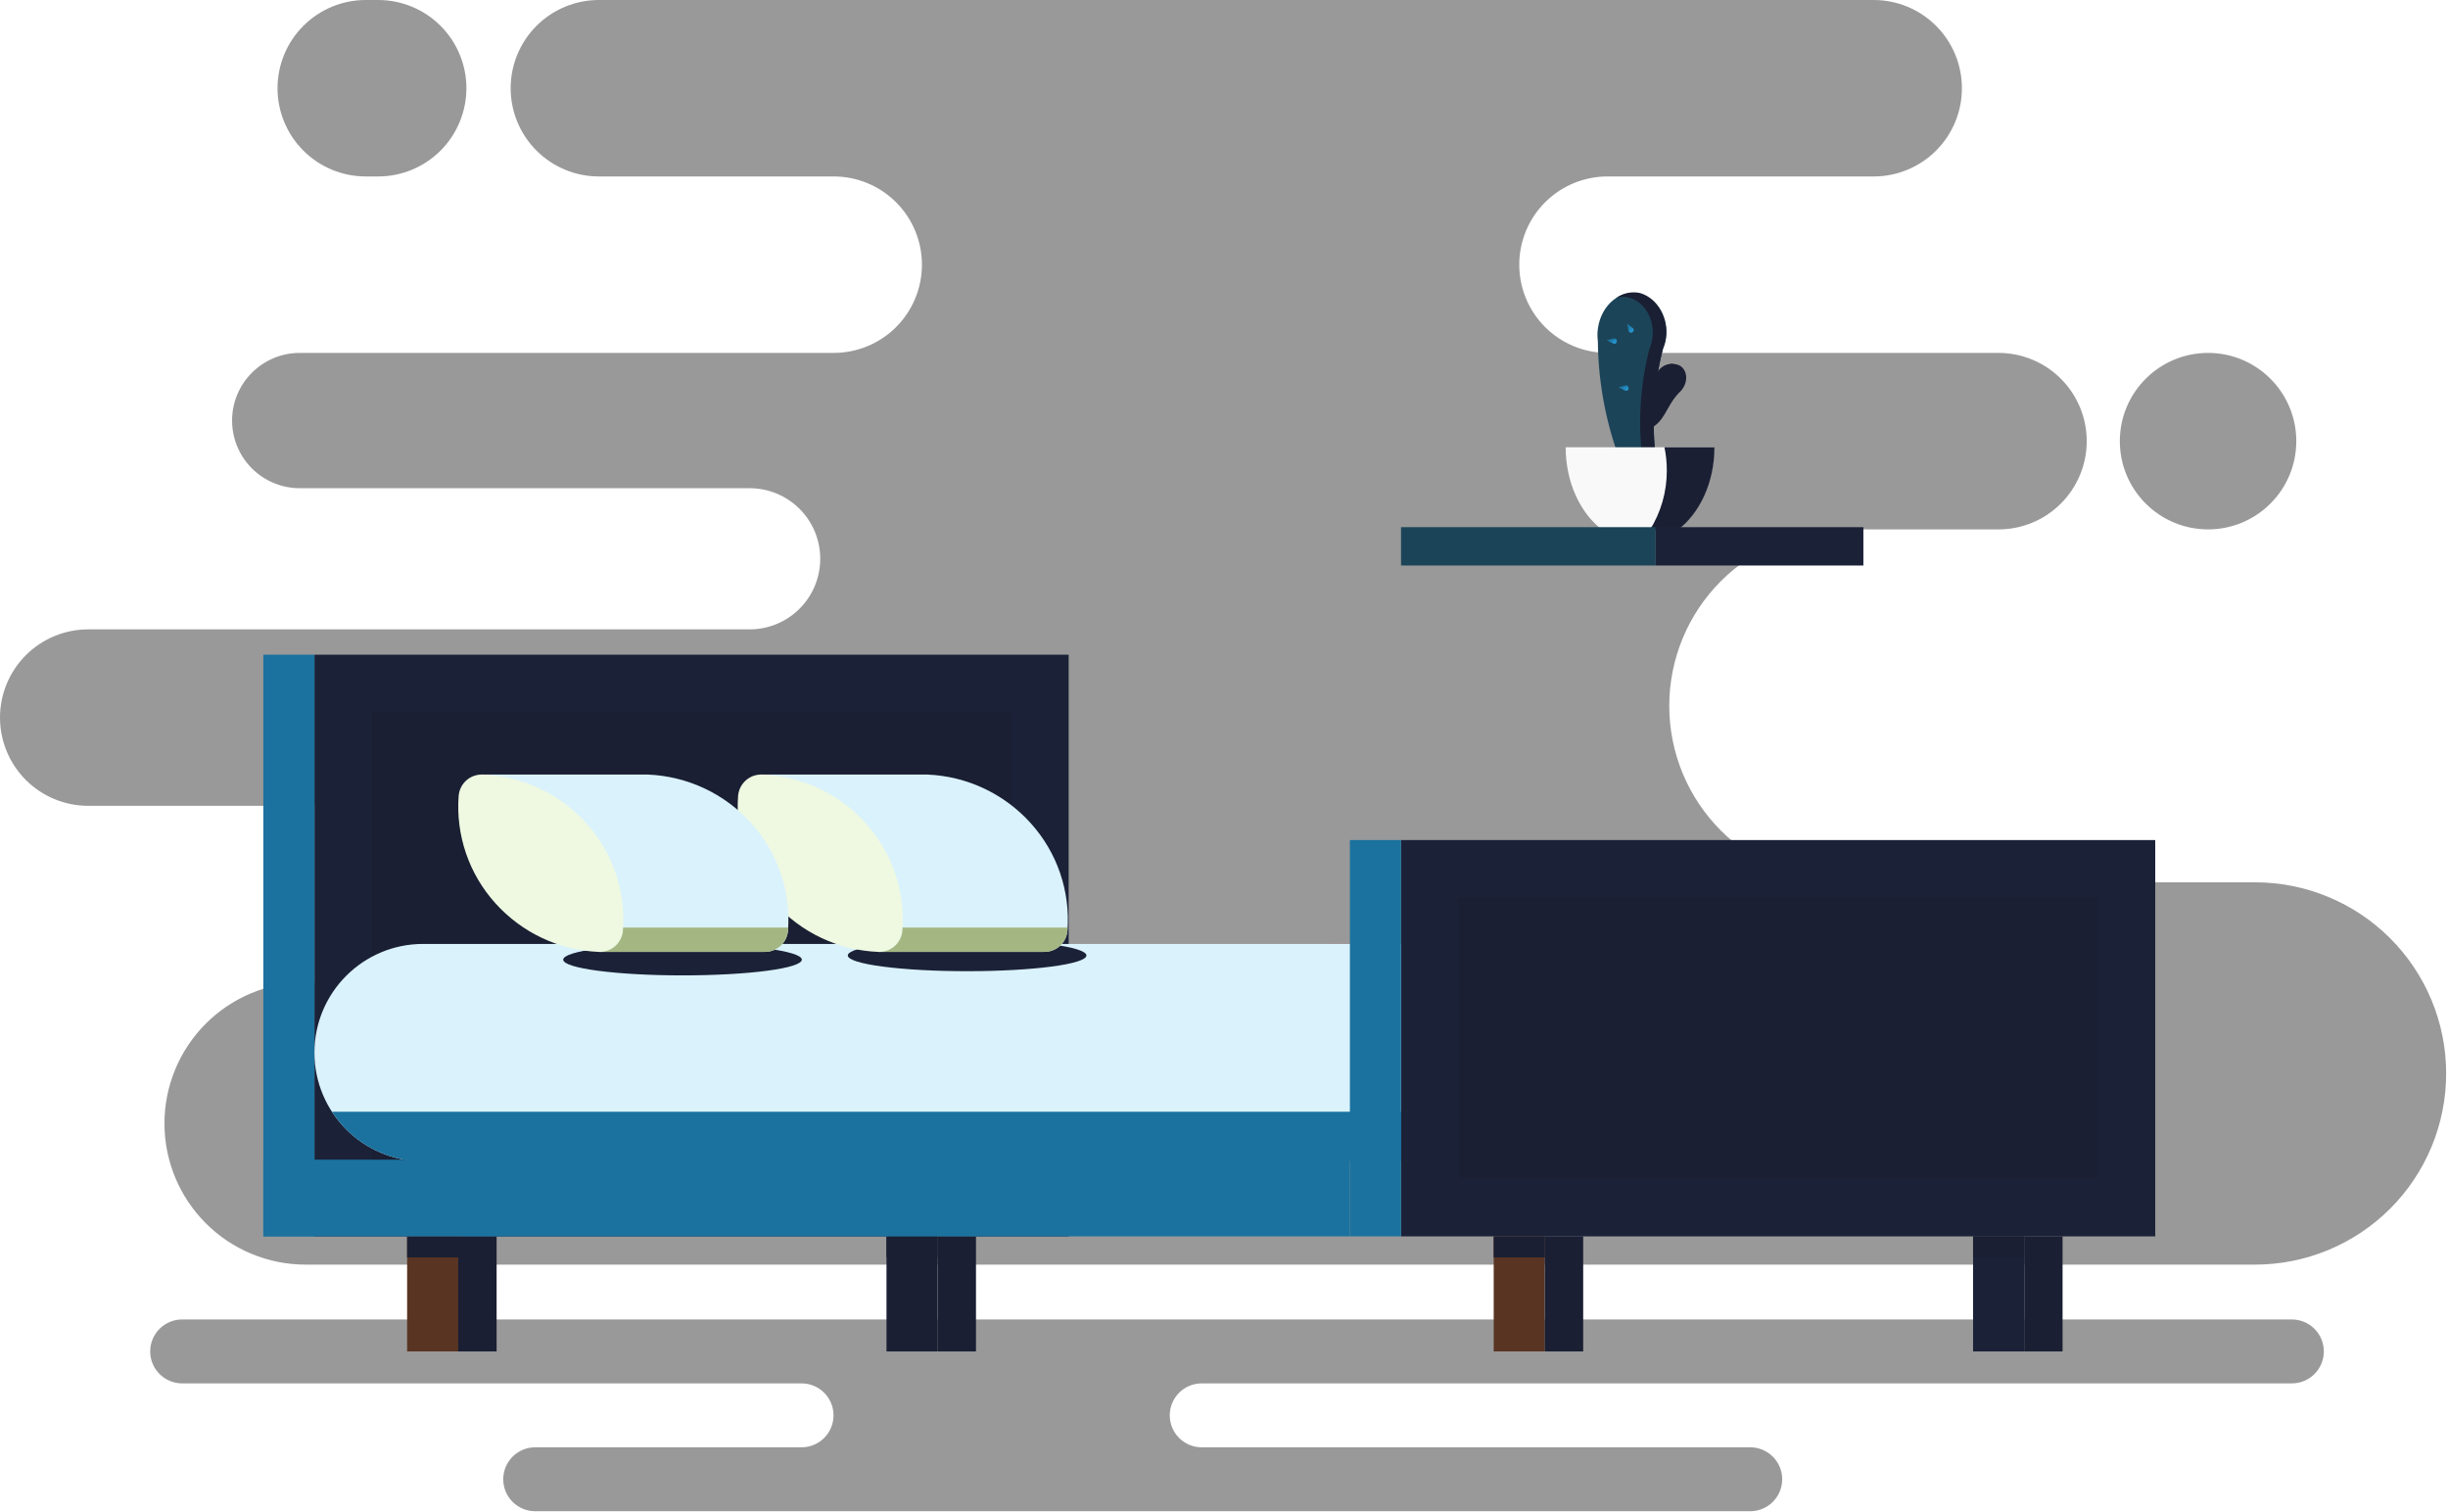
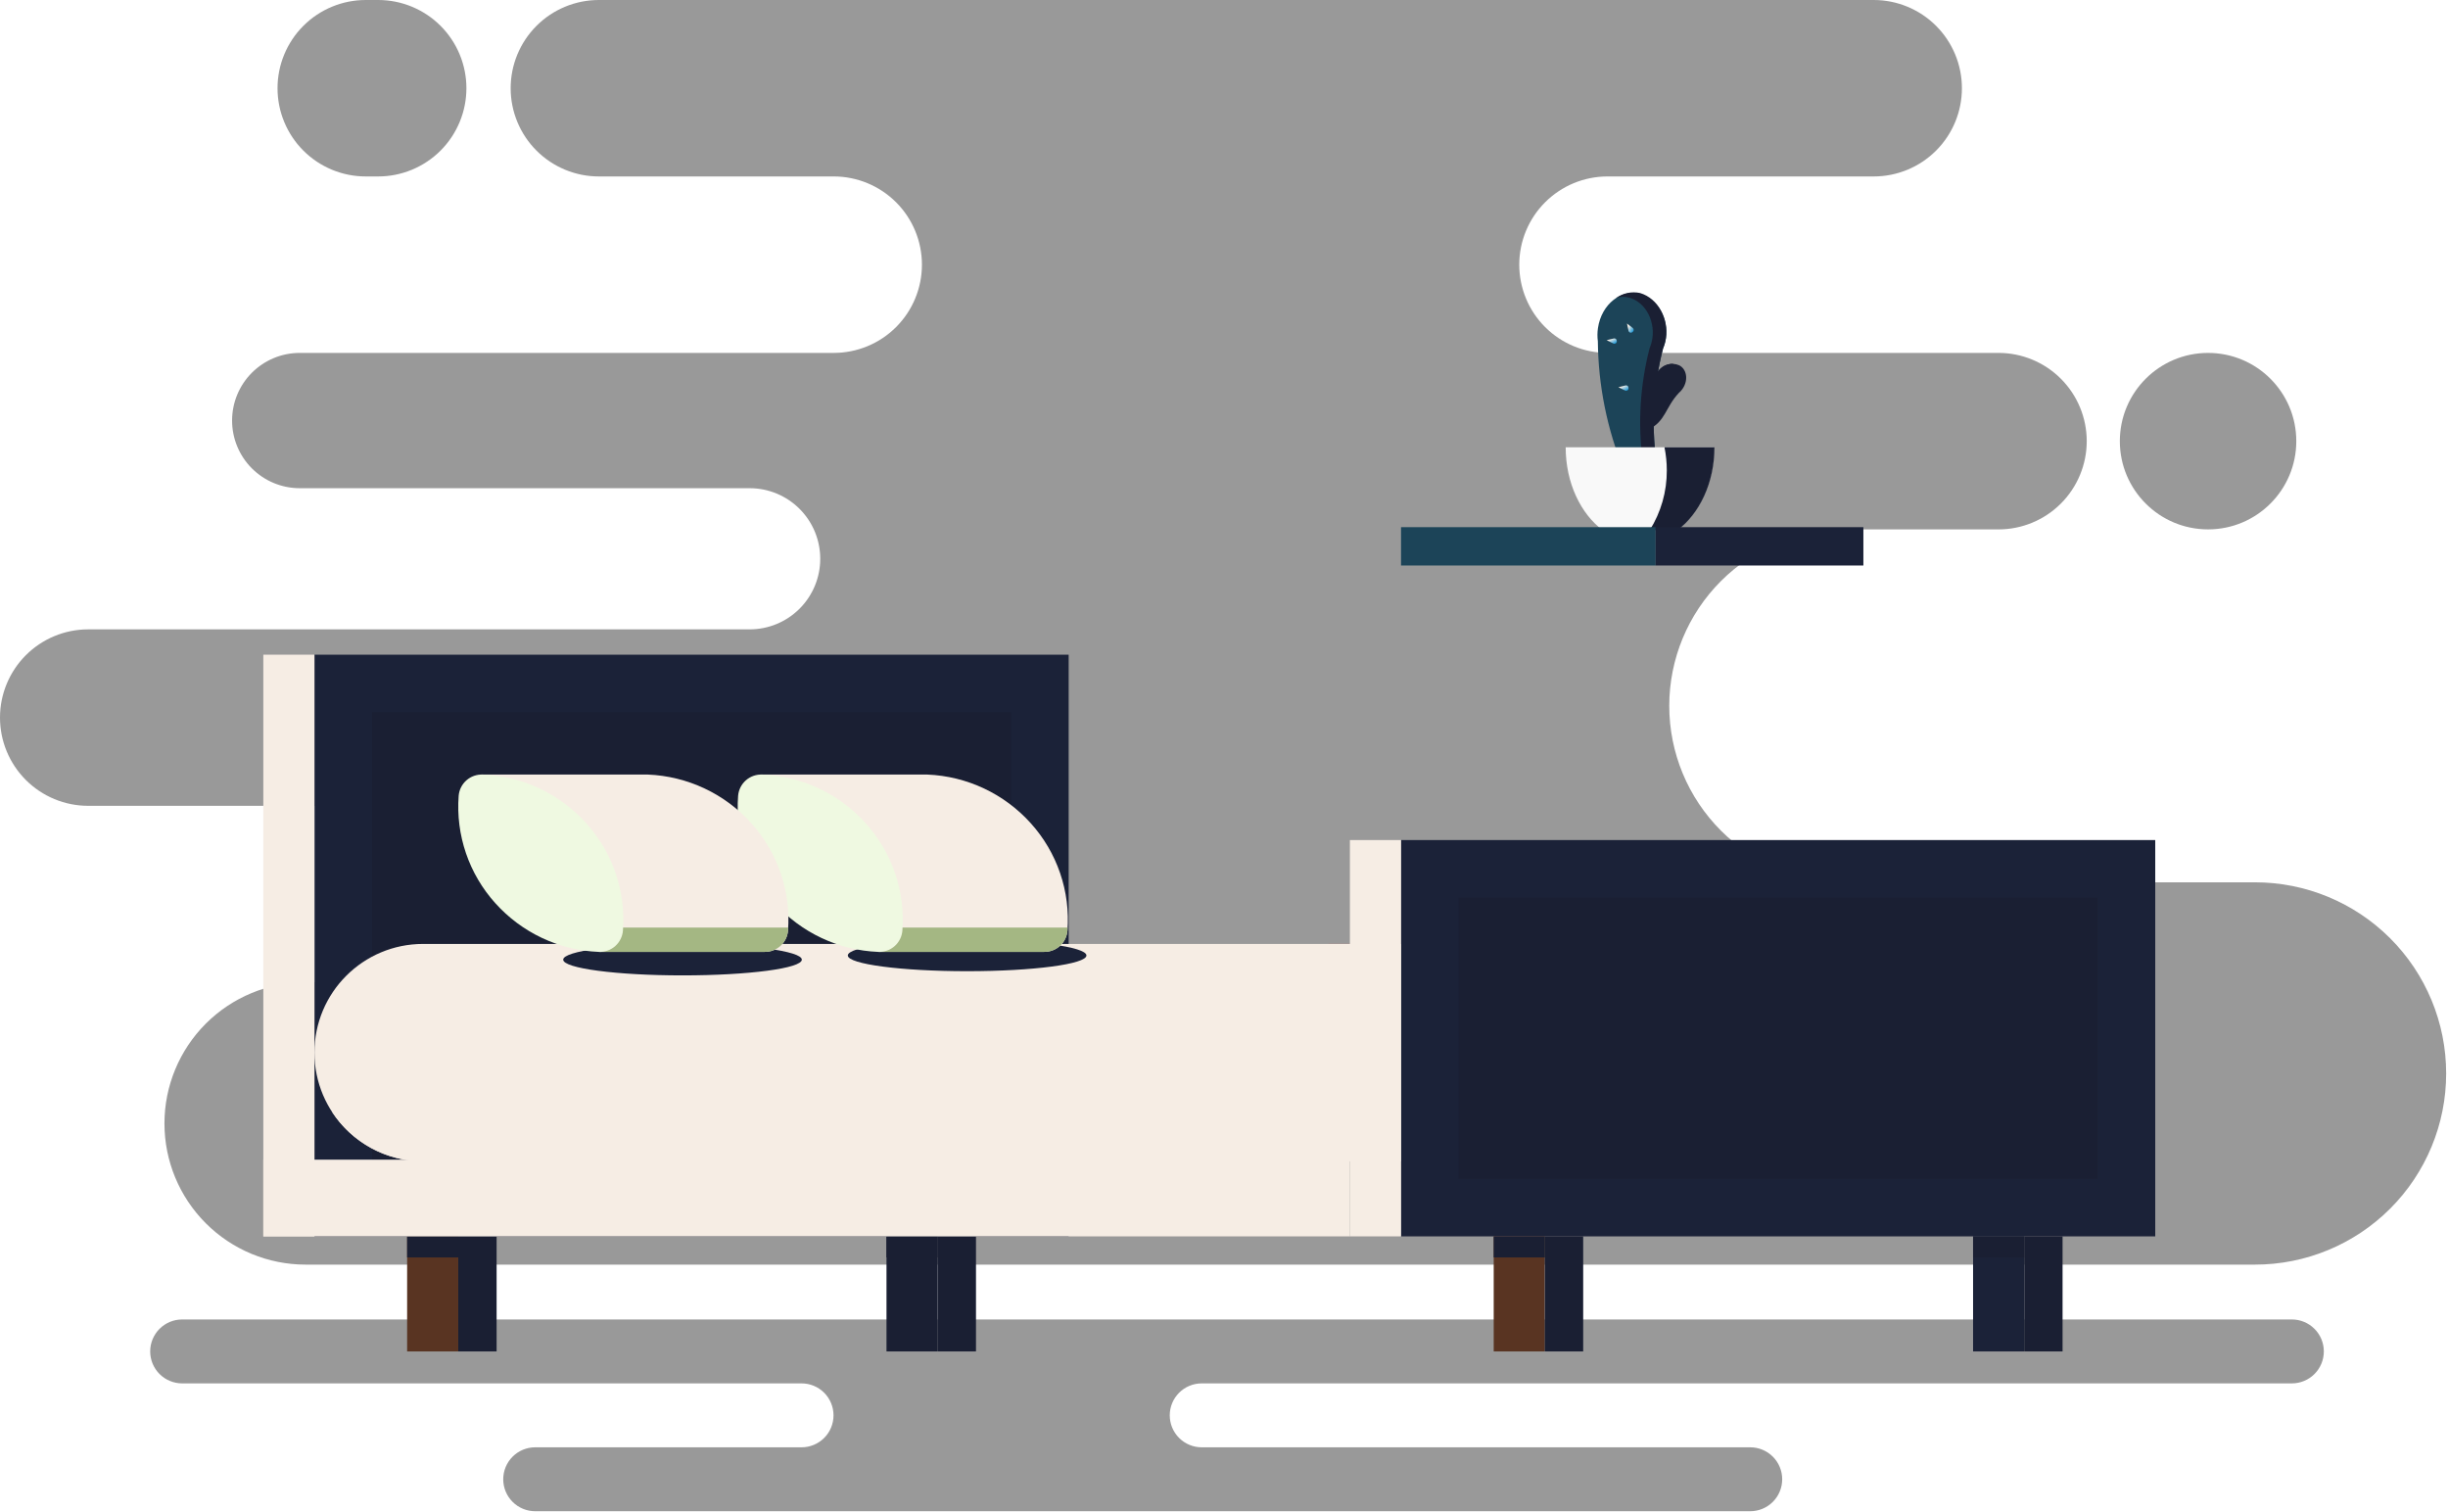
<svg xmlns="http://www.w3.org/2000/svg" width="766" height="473" viewBox="0 0 766 473" fill="none">
  <path opacity="0.5" d="M765.425 335.87C765.424 351.732 759.123 366.945 747.906 378.161C736.69 389.378 721.477 395.679 705.615 395.68H95.625C83.912 395.68 72.678 391.027 64.396 382.744C56.113 374.462 51.46 363.228 51.46 351.515C51.46 339.802 56.113 328.568 64.396 320.286C72.678 312.003 83.912 307.35 95.625 307.35H226.735V252.13H27.605C20.284 252.13 13.262 249.222 8.085 244.045C2.908 238.868 0 231.846 0 224.525C0 217.204 2.908 210.182 8.085 205.005C13.262 199.828 20.284 196.92 27.605 196.92H234.575C240.432 196.92 246.05 194.593 250.191 190.451C254.333 186.31 256.66 180.692 256.66 174.835C256.66 168.978 254.333 163.36 250.191 159.219C246.05 155.077 240.432 152.75 234.575 152.75H93.785C88.172 152.75 82.788 150.52 78.819 146.551C74.85 142.582 72.62 137.198 72.62 131.585C72.62 125.972 74.85 120.588 78.819 116.619C82.788 112.65 88.172 110.42 93.785 110.42H260.875C268.196 110.42 275.218 107.512 280.395 102.335C285.572 97.158 288.48 90.136 288.48 82.815C288.48 75.494 285.572 68.472 280.395 63.295C275.218 58.118 268.196 55.21 260.875 55.21H187.395C180.074 55.21 173.052 52.302 167.875 47.125C162.698 41.948 159.79 34.926 159.79 27.605C159.79 20.284 162.698 13.262 167.875 8.085C173.052 2.908 180.074 0 187.395 0H586.295C593.616 0 600.638 2.908 605.815 8.085C610.992 13.262 613.9 20.284 613.9 27.605C613.9 34.926 610.992 41.948 605.815 47.125C600.638 52.302 593.616 55.21 586.295 55.21H502.995C495.674 55.21 488.652 58.118 483.475 63.295C478.298 68.472 475.39 75.494 475.39 82.815C475.39 90.136 478.298 97.158 483.475 102.335C488.652 107.512 495.674 110.42 502.995 110.42H625.345C632.668 110.42 639.69 113.329 644.868 118.507C650.046 123.685 652.955 130.707 652.955 138.03C652.955 145.353 650.046 152.375 644.868 157.553C639.69 162.731 632.668 165.64 625.345 165.64H577.535C562.892 165.64 548.85 171.457 538.496 181.811C528.142 192.165 522.325 206.207 522.325 220.85C522.325 235.493 528.142 249.535 538.496 259.889C548.85 270.243 562.892 276.06 577.535 276.06H705.615C721.477 276.062 736.689 282.364 747.905 293.58C759.121 304.796 765.423 320.008 765.425 335.87V335.87Z" fill="#333333" />
  <path opacity="0.5" d="M718.529 138.03C718.529 122.783 706.169 110.424 690.923 110.424C675.676 110.424 663.317 122.783 663.317 138.03C663.317 153.276 675.676 165.636 690.923 165.636C706.169 165.636 718.529 153.276 718.529 138.03Z" fill="#333333" />
  <path opacity="0.5" d="M145.945 27.61C145.939 34.93 143.028 41.949 137.851 47.124C132.674 52.299 125.655 55.207 118.335 55.21H114.445C107.124 55.21 100.102 52.302 94.925 47.125C89.748 41.948 86.84 34.926 86.84 27.605C86.84 20.284 89.748 13.262 94.925 8.085C100.102 2.908 107.124 7.24548e-08 114.445 7.24548e-08H118.335C121.961 -0 125.551 0.714 128.901 2.101C132.251 3.489 135.295 5.522 137.859 8.086C140.423 10.65 142.456 13.694 143.844 17.044C145.231 20.394 145.945 23.984 145.945 27.61V27.61Z" fill="#333333" />
  <path opacity="0.5" d="M727.145 422.84C727.145 425.492 726.091 428.036 724.216 429.911C722.341 431.786 719.797 432.84 717.145 432.84H376.025C373.373 432.84 370.829 433.893 368.954 435.769C367.078 437.644 366.025 440.188 366.025 442.84C366.025 445.492 367.078 448.036 368.954 449.911C370.829 451.786 373.373 452.84 376.025 452.84H547.665C550.317 452.84 552.861 453.893 554.736 455.769C556.611 457.644 557.665 460.188 557.665 462.84C557.665 465.492 556.611 468.036 554.736 469.911C552.861 471.786 550.317 472.84 547.665 472.84H167.465C164.813 472.84 162.269 471.786 160.394 469.911C158.518 468.036 157.465 465.492 157.465 462.84C157.465 460.188 158.518 457.644 160.394 455.769C162.269 453.893 164.813 452.84 167.465 452.84H250.815C253.467 452.84 256.011 451.786 257.886 449.911C259.761 448.036 260.815 445.492 260.815 442.84C260.815 440.188 259.761 437.644 257.886 435.769C256.011 433.893 253.467 432.84 250.815 432.84H56.995C54.343 432.84 51.799 431.786 49.924 429.911C48.048 428.036 46.995 425.492 46.995 422.84C46.995 420.188 48.048 417.644 49.924 415.769C51.799 413.893 54.343 412.84 56.995 412.84H717.145C719.797 412.84 722.341 413.893 724.216 415.769C726.091 417.644 727.145 420.188 727.145 422.84Z" fill="#333333" />
  <path d="M334.393 204.842H98.393V386.842H334.393V204.842Z" fill="#1B2238" />
  <path d="M316.393 368.842V222.842H116.393V368.842H316.393Z" fill="#1A1F33" />
-   <path d="M98.393 204.842H82.393V386.842H98.393V204.842Z" fill="#1B729E" />
+   <path d="M98.393 204.842H82.393V386.842H98.393V204.842Z" fill="#F6EDE4" />
  <path d="M482.165 295.342H416.393C397.615 295.342 382.393 310.564 382.393 329.342C382.393 348.119 397.615 363.342 416.393 363.342H482.165C500.943 363.342 516.165 348.119 516.165 329.342C516.165 310.564 500.943 295.342 482.165 295.342Z" fill="#E63E35" />
-   <path d="M461.393 295.342H132.393C113.615 295.342 98.393 310.564 98.393 329.342C98.393 348.119 113.615 363.342 132.393 363.342H461.393C480.171 363.342 495.393 348.119 495.393 329.342C495.393 310.564 480.171 295.342 461.393 295.342Z" fill="#DAF2FC" />
-   <path d="M103.873 347.843C106.955 352.602 111.18 356.513 116.161 359.221C121.143 361.928 126.723 363.345 132.393 363.343H461.393C467.063 363.345 472.643 361.928 477.624 359.22C482.606 356.513 486.83 352.601 489.912 347.843H103.873Z" fill="#1B729E" />
+   <path d="M461.393 295.342H132.393C113.615 295.342 98.393 310.564 98.393 329.342C98.393 348.119 113.615 363.342 132.393 363.342H461.393C480.171 363.342 495.393 348.119 495.393 329.342C495.393 310.564 480.171 295.342 461.393 295.342Z" fill="#F6EDE4" />
+   <path d="M103.873 347.843C106.955 352.602 111.18 356.513 116.161 359.221C121.143 361.928 126.723 363.345 132.393 363.343H461.393C467.063 363.345 472.643 361.928 477.624 359.22C482.606 356.513 486.83 352.601 489.912 347.843H103.873Z" fill="#F6EDE4" />
  <path d="M674.393 262.842H438.393V386.842H674.393V262.842Z" fill="#1B2238" />
  <path d="M656.393 368.842V280.842H456.393V368.842H656.393Z" fill="#1A1F33" />
-   <path d="M438.393 262.842H422.393V386.842H438.393V262.842Z" fill="#1B729E" />
+   <path d="M438.393 262.842H422.393V386.842H438.393V262.842Z" fill="#F6EDE4" />
  <path d="M483.393 386.842H467.393V422.842H483.393V386.842Z" fill="#593422" />
  <path d="M483.393 386.842H467.393V393.429H483.393V386.842Z" fill="#1A1F33" />
  <path d="M495.393 386.842H483.393V422.842H495.393V386.842Z" fill="#1A1F33" />
  <path d="M633.393 386.842H617.393V422.842H633.393V386.842Z" fill="#1B2238" />
  <path d="M633.393 386.842H617.393V393.429H633.393V386.842Z" fill="#1A1F33" />
  <path d="M645.393 386.842H633.393V422.842H645.393V386.842Z" fill="#1A1F33" />
  <path d="M143.393 386.842H127.393V422.842H143.393V386.842Z" fill="#593422" />
  <path d="M143.393 386.842H127.393V393.429H143.393V386.842Z" fill="#1A1F33" />
  <path d="M155.393 386.842H143.393V422.842H155.393V386.842Z" fill="#1A1F33" />
  <path d="M293.393 386.842H277.393V422.842H293.393V386.842Z" fill="#1A1F33" />
  <path d="M293.393 386.842H277.393V393.429H293.393V386.842Z" fill="#1A1F33" />
  <path d="M305.393 386.842H293.393V422.842H305.393V386.842Z" fill="#1A1F33" />
-   <path d="M422.393 362.842H82.393V386.842H422.393V362.842Z" fill="#1B729E" />
+   <path d="M422.393 362.842H82.393V386.842H422.393V362.842Z" fill="#F6EDE4" />
  <path d="M302.619 303.872C323.238 303.872 339.953 301.669 339.953 298.951C339.953 296.233 323.238 294.03 302.619 294.03C282 294.03 265.285 296.233 265.285 298.951C265.285 301.669 282 303.872 302.619 303.872Z" fill="#1B2238" />
  <path d="M213.566 305.184C234.185 305.184 250.9 302.981 250.9 300.263C250.9 297.545 234.185 295.342 213.566 295.342C192.947 295.342 176.232 297.545 176.232 300.263C176.232 302.981 192.947 305.184 213.566 305.184Z" fill="#1B2238" />
-   <path d="M322.544 257.587C318.441 253.018 313.465 249.317 307.91 246.7C302.355 244.083 296.332 242.604 290.197 242.35C290.075 242.35 289.955 242.35 289.835 242.35L289.829 242.341H238.252L274.952 297.841H326.733L326.727 297.832C328.56 297.851 330.332 297.174 331.684 295.937C333.037 294.7 333.87 292.996 334.015 291.169C334.475 285.086 333.695 278.974 331.723 273.201C329.752 267.429 326.629 262.117 322.544 257.587V257.587Z" fill="#DAF2FC" />
+   <path d="M322.544 257.587C318.441 253.018 313.465 249.317 307.91 246.7C302.355 244.083 296.332 242.604 290.197 242.35C290.075 242.35 289.955 242.35 289.835 242.35L289.829 242.341H238.252L274.952 297.841H326.733L326.727 297.832C328.56 297.851 330.332 297.174 331.684 295.937C333.037 294.7 333.87 292.996 334.015 291.169C334.475 285.086 333.695 278.974 331.723 273.201C329.752 267.429 326.629 262.117 322.544 257.587V257.587Z" fill="#F6EDE4" />
  <path d="M242.435 282.599C246.538 287.167 251.514 290.869 257.069 293.486C262.624 296.102 268.647 297.581 274.782 297.836C276.664 297.929 278.509 297.285 279.924 296.041C281.34 294.796 282.214 293.049 282.363 291.171C282.822 285.088 282.042 278.974 280.069 273.202C278.097 267.429 274.973 262.117 270.887 257.587C266.784 253.018 261.808 249.316 256.253 246.7C250.698 244.083 244.675 242.604 238.54 242.35C236.658 242.256 234.813 242.9 233.398 244.145C231.982 245.389 231.108 247.136 230.959 249.015C230.5 255.098 231.28 261.211 233.253 266.984C235.225 272.756 238.349 278.069 242.435 282.599V282.599Z" fill="#EFF9E1" />
  <path d="M282.415 290.218C282.398 290.536 282.391 290.854 282.367 291.171C282.22 293.019 281.37 294.741 279.991 295.981C278.612 297.221 276.81 297.885 274.956 297.835V297.843H326.736L326.731 297.834C328.564 297.853 330.336 297.176 331.689 295.939C333.041 294.702 333.874 292.998 334.019 291.171C334.043 290.854 334.05 290.536 334.067 290.218H282.415Z" fill="#A4B783" />
-   <path d="M235.104 257.587C231.001 253.018 226.025 249.317 220.47 246.7C214.914 244.083 208.891 242.604 202.756 242.35C202.635 242.35 202.515 242.35 202.394 242.35L202.388 242.341H150.815L187.515 297.841H239.295L239.29 297.832C241.123 297.851 242.895 297.174 244.247 295.937C245.6 294.7 246.433 292.996 246.578 291.169C247.037 285.086 246.257 278.973 244.285 273.201C242.313 267.429 239.189 262.117 235.104 257.587V257.587Z" fill="#DAF2FC" />
+   <path d="M235.104 257.587C231.001 253.018 226.025 249.317 220.47 246.7C214.914 244.083 208.891 242.604 202.756 242.35C202.635 242.35 202.515 242.35 202.394 242.35L202.388 242.341H150.815L187.515 297.841H239.295L239.29 297.832C241.123 297.851 242.895 297.174 244.247 295.937C245.6 294.7 246.433 292.996 246.578 291.169C247.037 285.086 246.257 278.973 244.285 273.201C242.313 267.429 239.189 262.117 235.104 257.587V257.587Z" fill="#F6EDE4" />
  <path d="M154.995 282.599C159.098 287.167 164.074 290.869 169.629 293.486C175.184 296.102 181.207 297.581 187.342 297.836C189.224 297.929 191.069 297.285 192.484 296.041C193.9 294.796 194.774 293.049 194.923 291.171C195.382 285.088 194.602 278.974 192.629 273.202C190.657 267.429 187.533 262.117 183.447 257.587C179.344 253.018 174.368 249.317 168.813 246.7C163.258 244.083 157.235 242.604 151.1 242.35C149.218 242.256 147.373 242.9 145.957 244.145C144.542 245.389 143.667 247.136 143.518 249.015C143.059 255.098 143.839 261.211 145.812 266.984C147.785 272.757 150.909 278.069 154.995 282.599Z" fill="#EFF9E1" />
  <path d="M194.971 290.218C194.954 290.536 194.947 290.854 194.923 291.171C194.776 293.019 193.926 294.741 192.547 295.981C191.168 297.221 189.366 297.884 187.512 297.835V297.843H239.292L239.287 297.834C241.12 297.853 242.892 297.176 244.244 295.939C245.597 294.702 246.43 292.998 246.575 291.171C246.598 290.854 246.605 290.536 246.622 290.218H194.971Z" fill="#A4B783" />
  <path d="M521.289 105.76C522.133 99.805 518.9 93.703 513.199 92.006C507.524 90.306 501.123 95.006 500.013 102.662C499.812 104.027 499.801 105.412 499.98 106.779C500.11 120.636 502.877 134.341 508.135 147.162L518.263 144.391C516.695 132.566 517.416 120.549 520.388 108.996C520.826 107.961 521.128 106.873 521.289 105.76Z" fill="#1C4458" />
  <path d="M518.728 116.332C519.418 115.255 520.469 114.458 521.692 114.083C522.916 113.708 524.232 113.779 525.408 114.285C527.742 115.415 528.419 118.826 526.508 121.626C526.169 122.126 525.763 122.577 525.301 122.965C521.077 127.478 521.18 131.872 515.792 134.4C514.974 133.103 514.158 131.807 513.342 130.51C517.462 127.05 515.679 122.117 518.057 117.643C518.224 117.179 518.449 116.739 518.728 116.332V116.332Z" fill="#1A1F33" />
  <path d="M513.199 91.685C511.901 91.404 510.557 91.4 509.257 91.675C507.958 91.95 506.73 92.497 505.657 93.279C506.497 92.952 507.398 92.816 508.297 92.879C514.256 93.379 517.902 99.808 517.058 105.763C516.897 106.876 516.595 107.964 516.158 108.999C513.186 120.552 512.465 132.569 514.033 144.394L507.721 146.121C507.86 146.469 507.994 146.821 508.136 147.165L518.264 144.394C516.695 132.569 517.417 120.552 520.389 108.999C520.826 107.964 521.129 106.876 521.289 105.763C522.133 99.805 518.9 93.38 513.199 91.685Z" fill="#1A1F33" />
  <path d="M501.549 165.94H524.695C531.648 160.758 536.331 151.059 536.331 139.94H489.915C489.915 151.059 494.596 160.758 501.549 165.94Z" fill="#F9F9F9" />
  <path d="M504.976 105.899L502.735 106.437L504.825 107.475C504.938 107.531 505.065 107.558 505.191 107.552C505.318 107.546 505.441 107.508 505.549 107.441C505.657 107.375 505.746 107.281 505.808 107.17C505.869 107.06 505.902 106.935 505.902 106.808V106.628C505.902 106.514 505.876 106.402 505.827 106.3C505.777 106.198 505.705 106.109 505.616 106.039C505.527 105.968 505.423 105.919 505.312 105.895C505.201 105.871 505.086 105.872 504.976 105.899Z" fill="url(#paint0_linear)" />
  <path d="M510.909 102.637L509.091 101.221L509.583 103.502C509.609 103.626 509.667 103.741 509.751 103.836C509.834 103.932 509.941 104.004 510.06 104.047C510.179 104.09 510.308 104.101 510.433 104.08C510.558 104.059 510.676 104.007 510.775 103.928L510.916 103.816C511.004 103.745 511.076 103.655 511.125 103.553C511.174 103.45 511.199 103.338 511.198 103.225C511.197 103.111 511.171 102.999 511.121 102.897C511.071 102.796 510.998 102.706 510.909 102.637V102.637Z" fill="url(#paint1_linear)" />
  <path d="M508.643 120.601L506.407 121.16L508.507 122.179C508.621 122.234 508.747 122.26 508.874 122.253C509.001 122.245 509.123 122.206 509.23 122.138C509.337 122.07 509.426 121.976 509.486 121.865C509.547 121.754 509.578 121.629 509.577 121.502V121.322C509.576 121.208 509.549 121.096 509.499 120.995C509.448 120.893 509.375 120.804 509.285 120.734C509.195 120.665 509.091 120.617 508.979 120.594C508.868 120.571 508.753 120.573 508.643 120.601V120.601Z" fill="url(#paint2_linear)" />
  <path d="M518.728 116.332C518.451 116.739 518.227 117.18 518.061 117.643C516.857 119.906 515.441 122.049 513.83 124.043V131.976C516.416 130.518 518.86 128.821 521.13 126.908C521.27 124.727 521.414 122.208 521.414 121.091C521.414 119.754 522.614 116.302 523.552 113.821C522.602 113.803 521.663 114.023 520.82 114.462C519.977 114.901 519.258 115.544 518.728 116.332V116.332Z" fill="#1A1F33" />
  <path d="M520.827 139.94C521.312 142.317 521.557 144.737 521.558 147.162C521.595 153.806 519.73 160.322 516.184 165.94H524.831C531.784 160.758 536.467 151.059 536.467 139.94H520.827Z" fill="#1A1F33" />
  <path d="M518.069 164.94H438.393V176.939H518.069V164.94Z" fill="#1C4458" />
  <path d="M583.068 164.94H518.068V176.939H583.068V164.94Z" fill="#1B2238" />
  <defs>
    <linearGradient id="paint0_linear" x1="502.735" y1="105.878" x2="504.119" y2="108.496" gradientUnits="userSpaceOnUse">
-       <stop offset="0.266" stop-color="#1B729E" />
+       <stop offset="0.266" stop-color="#F6EDE4" />
      <stop offset="0.87" stop-color="#289CD7" />
    </linearGradient>
    <linearGradient id="paint1_linear" x1="509.091" y1="101.221" x2="511.829" y2="103.231" gradientUnits="userSpaceOnUse">
-       <stop offset="0.266" stop-color="#1B729E" />
+       <stop offset="0.266" stop-color="#F6EDE4" />
      <stop offset="0.87" stop-color="#289CD7" />
    </linearGradient>
    <linearGradient id="paint2_linear" x1="506.407" y1="120.578" x2="507.791" y2="123.197" gradientUnits="userSpaceOnUse">
-       <stop offset="0.266" stop-color="#1B729E" />
+       <stop offset="0.266" stop-color="#F6EDE4" />
      <stop offset="0.87" stop-color="#289CD7" />
    </linearGradient>
  </defs>
</svg>
